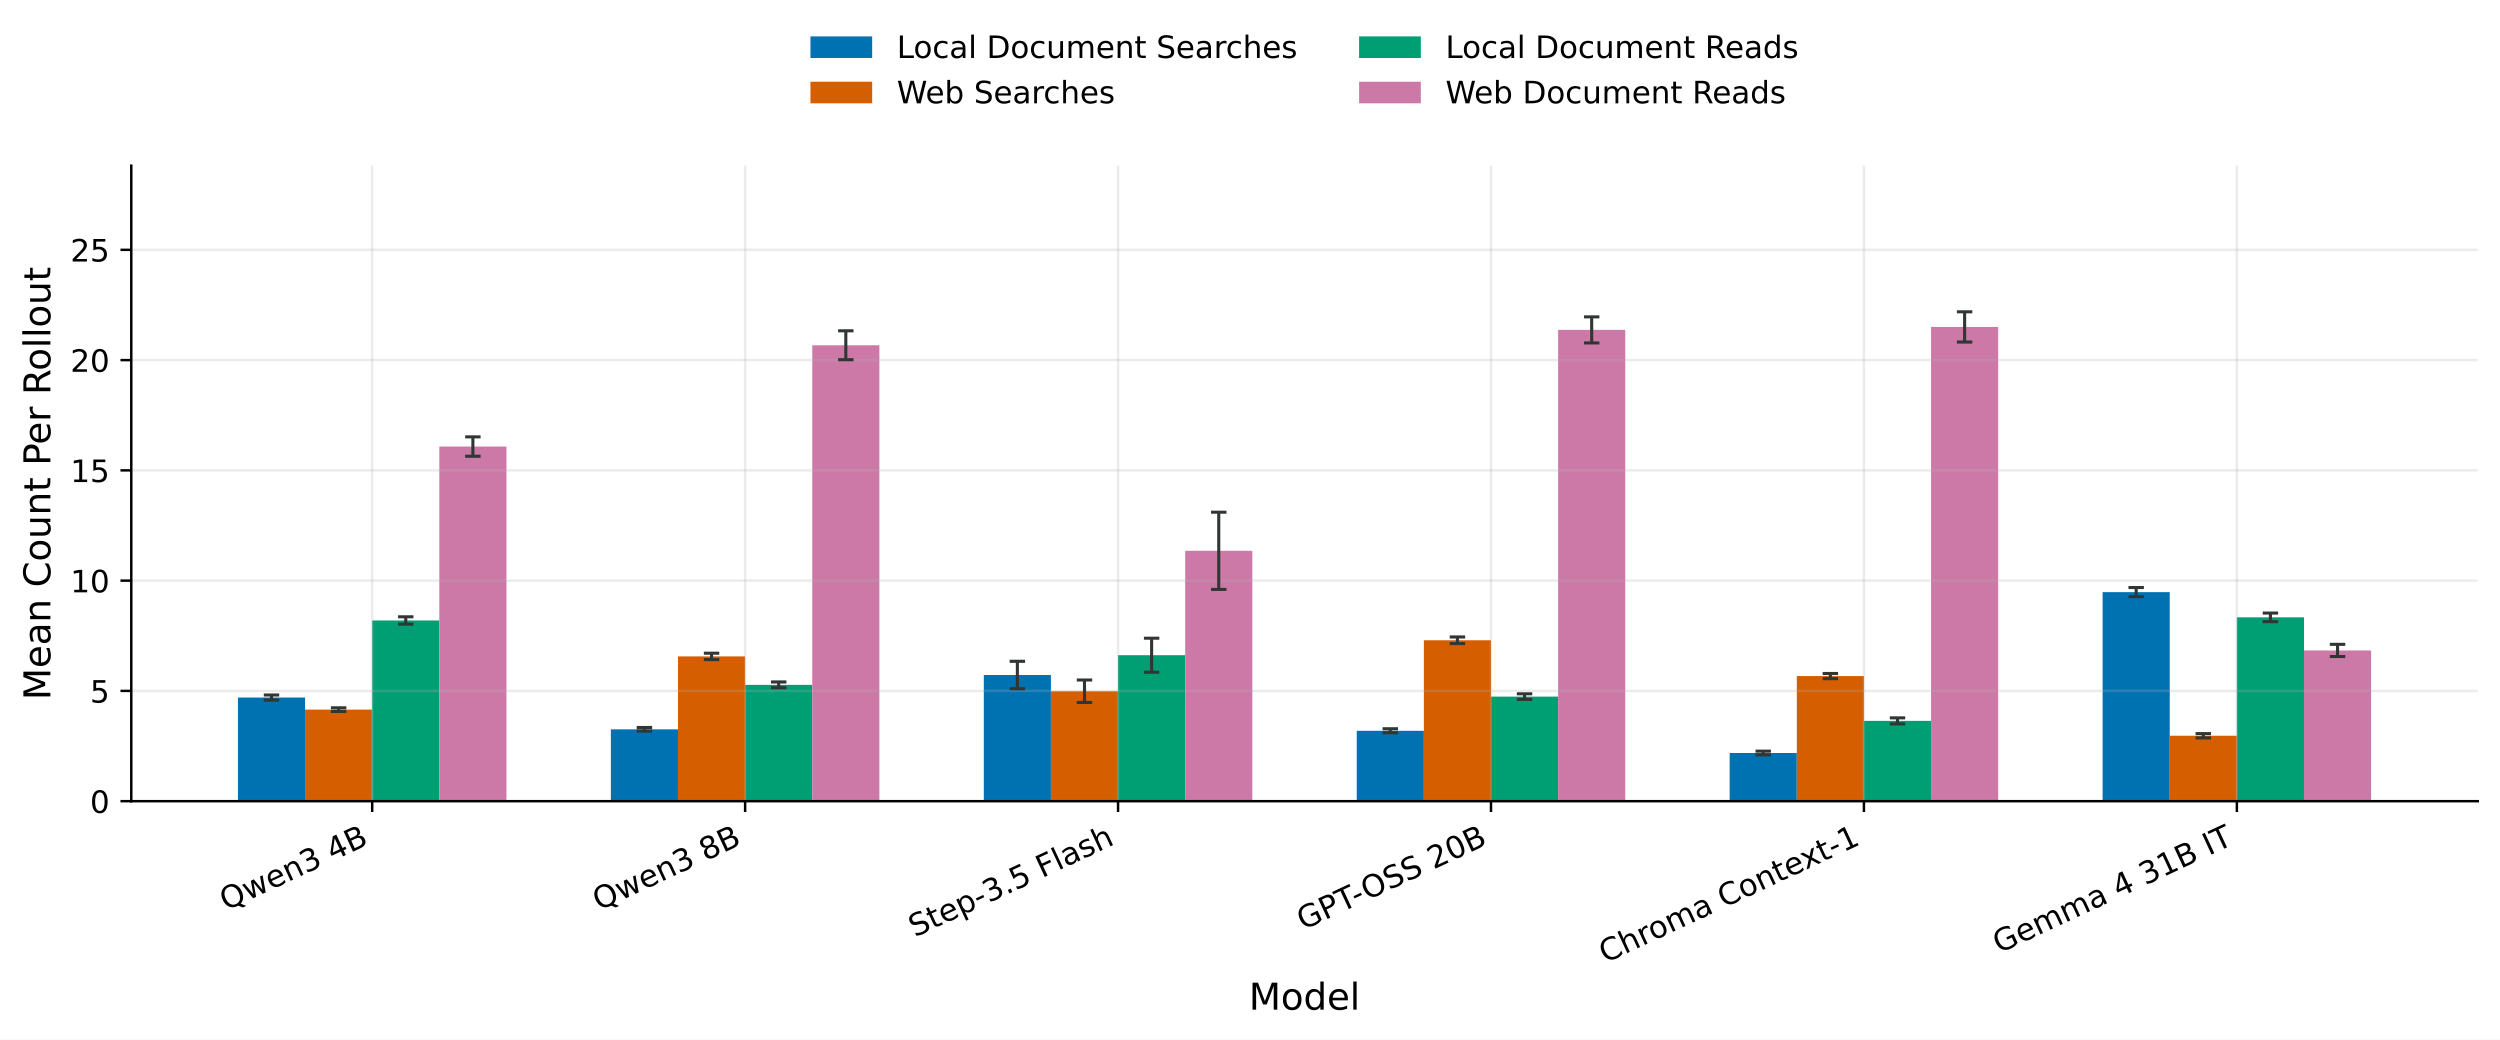
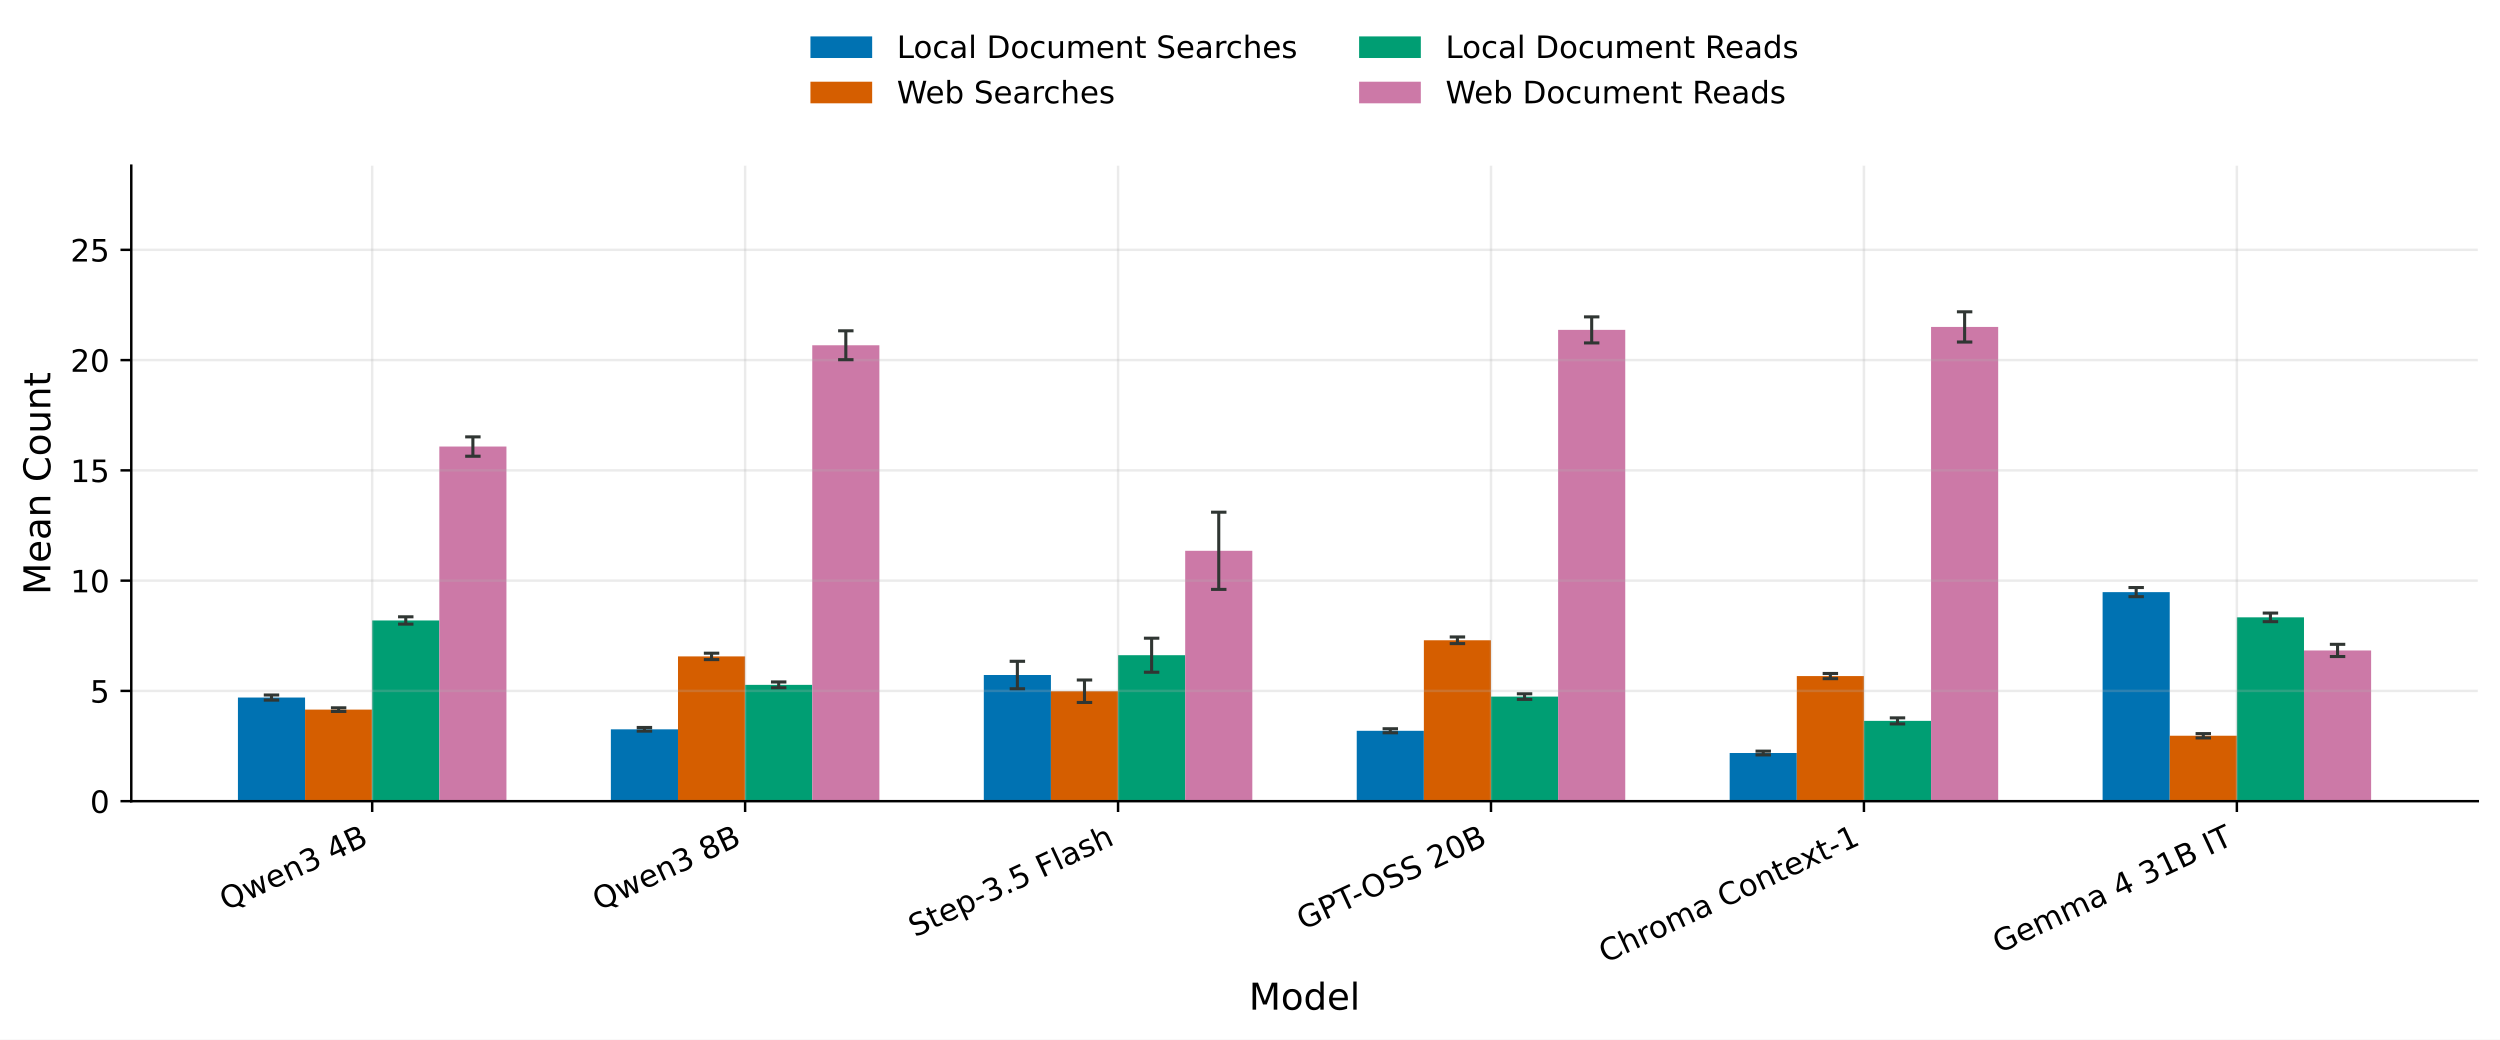
<svg xmlns="http://www.w3.org/2000/svg" xmlns:xlink="http://www.w3.org/1999/xlink" width="810.129pt" height="336.885pt" viewBox="0 0 810.129 336.885" version="1.1">
  <defs>
    <style type="text/css">*{stroke-linejoin: round; stroke-linecap: butt}</style>
  </defs>
  <g id="figure_1">
    <g id="patch_1">
      <path d="M 0 336.885 L 810.129 336.885 L 810.129 0 L 0 0 z " style="fill: #ffffff" />
    </g>
    <g id="axes_1">
      <g id="patch_2">
        <path d="M 42.539 259.623 L 802.929 259.623 L 802.929 53.685 L 42.539 53.685 z " style="fill: #ffffff" />
      </g>
      <g id="patch_3">
-         <path d="M 77.102 259.623 L 98.855 259.623 L 98.855 226.042 L 77.102 226.042 z " clip-path="url(#p0078a65c8e)" style="fill: #0072b2" />
+         <path d="M 77.102 259.623 L 98.855 259.623 L 98.855 226.042 L 77.102 226.042 z " clip-path="url(#p6d9186b85c)" style="fill: #0072b2" />
      </g>
      <g id="patch_4">
-         <path d="M 197.952 259.623 L 219.705 259.623 L 219.705 236.336 L 197.952 236.336 z " clip-path="url(#p0078a65c8e)" style="fill: #0072b2" />
+         <path d="M 197.952 259.623 L 219.705 259.623 L 219.705 236.336 L 197.952 236.336 z " clip-path="url(#p6d9186b85c)" style="fill: #0072b2" />
      </g>
      <g id="patch_5">
-         <path d="M 318.803 259.623 L 340.556 259.623 L 340.556 218.738 L 318.803 218.738 z " clip-path="url(#p0078a65c8e)" style="fill: #0072b2" />
+         <path d="M 318.803 259.623 L 340.556 259.623 L 340.556 218.738 L 318.803 218.738 z " clip-path="url(#p6d9186b85c)" style="fill: #0072b2" />
      </g>
      <g id="patch_6">
-         <path d="M 439.653 259.623 L 461.406 259.623 L 461.406 236.811 L 439.653 236.811 z " clip-path="url(#p0078a65c8e)" style="fill: #0072b2" />
+         <path d="M 439.653 259.623 L 461.406 259.623 L 461.406 236.811 L 439.653 236.811 z " clip-path="url(#p6d9186b85c)" style="fill: #0072b2" />
      </g>
      <g id="patch_7">
-         <path d="M 560.503 259.623 L 582.256 259.623 L 582.256 244.017 L 560.503 244.017 z " clip-path="url(#p0078a65c8e)" style="fill: #0072b2" />
+         <path d="M 560.503 259.623 L 582.256 259.623 L 582.256 244.017 L 560.503 244.017 z " clip-path="url(#p6d9186b85c)" style="fill: #0072b2" />
      </g>
      <g id="patch_8">
-         <path d="M 681.353 259.623 L 703.106 259.623 L 703.106 191.874 L 681.353 191.874 z " clip-path="url(#p0078a65c8e)" style="fill: #0072b2" />
+         <path d="M 681.353 259.623 L 703.106 259.623 L 703.106 191.874 L 681.353 191.874 z " clip-path="url(#p6d9186b85c)" style="fill: #0072b2" />
      </g>
      <g id="patch_9">
-         <path d="M 98.855 259.623 L 120.608 259.623 L 120.608 229.955 L 98.855 229.955 z " clip-path="url(#p0078a65c8e)" style="fill: #d55e00" />
+         <path d="M 98.855 259.623 L 120.608 259.623 L 120.608 229.955 L 98.855 229.955 z " clip-path="url(#p6d9186b85c)" style="fill: #d55e00" />
      </g>
      <g id="patch_10">
-         <path d="M 219.705 259.623 L 241.458 259.623 L 241.458 212.712 L 219.705 212.712 z " clip-path="url(#p0078a65c8e)" style="fill: #d55e00" />
+         <path d="M 219.705 259.623 L 241.458 259.623 L 241.458 212.712 L 219.705 212.712 z " clip-path="url(#p6d9186b85c)" style="fill: #d55e00" />
      </g>
      <g id="patch_11">
-         <path d="M 340.556 259.623 L 362.309 259.623 L 362.309 223.993 L 340.556 223.993 z " clip-path="url(#p0078a65c8e)" style="fill: #d55e00" />
+         <path d="M 340.556 259.623 L 362.309 259.623 L 362.309 223.993 L 340.556 223.993 z " clip-path="url(#p6d9186b85c)" style="fill: #d55e00" />
      </g>
      <g id="patch_12">
-         <path d="M 461.406 259.623 L 483.159 259.623 L 483.159 207.488 L 461.406 207.488 z " clip-path="url(#p0078a65c8e)" style="fill: #d55e00" />
+         <path d="M 461.406 259.623 L 483.159 259.623 L 483.159 207.488 L 461.406 207.488 z " clip-path="url(#p6d9186b85c)" style="fill: #d55e00" />
      </g>
      <g id="patch_13">
-         <path d="M 582.256 259.623 L 604.009 259.623 L 604.009 219.084 L 582.256 219.084 z " clip-path="url(#p0078a65c8e)" style="fill: #d55e00" />
+         <path d="M 582.256 259.623 L 604.009 259.623 L 604.009 219.084 L 582.256 219.084 z " clip-path="url(#p6d9186b85c)" style="fill: #d55e00" />
      </g>
      <g id="patch_14">
-         <path d="M 703.106 259.623 L 724.859 259.623 L 724.859 238.425 L 703.106 238.425 z " clip-path="url(#p0078a65c8e)" style="fill: #d55e00" />
+         <path d="M 703.106 259.623 L 724.859 259.623 L 724.859 238.425 L 703.106 238.425 z " clip-path="url(#p6d9186b85c)" style="fill: #d55e00" />
      </g>
      <g id="patch_15">
-         <path d="M 120.608 259.623 L 142.361 259.623 L 142.361 201.067 L 120.608 201.067 z " clip-path="url(#p0078a65c8e)" style="fill: #009e73" />
+         <path d="M 120.608 259.623 L 142.361 259.623 L 142.361 201.067 L 120.608 201.067 z " clip-path="url(#p6d9186b85c)" style="fill: #009e73" />
      </g>
      <g id="patch_16">
-         <path d="M 241.458 259.623 L 263.211 259.623 L 263.211 221.927 L 241.458 221.927 z " clip-path="url(#p0078a65c8e)" style="fill: #009e73" />
+         <path d="M 241.458 259.623 L 263.211 259.623 L 263.211 221.927 L 241.458 221.927 z " clip-path="url(#p6d9186b85c)" style="fill: #009e73" />
      </g>
      <g id="patch_17">
-         <path d="M 362.309 259.623 L 384.062 259.623 L 384.062 212.327 L 362.309 212.327 z " clip-path="url(#p0078a65c8e)" style="fill: #009e73" />
+         <path d="M 362.309 259.623 L 384.062 259.623 L 384.062 212.327 L 362.309 212.327 z " clip-path="url(#p6d9186b85c)" style="fill: #009e73" />
      </g>
      <g id="patch_18">
-         <path d="M 483.159 259.623 L 504.912 259.623 L 504.912 225.73 L 483.159 225.73 z " clip-path="url(#p0078a65c8e)" style="fill: #009e73" />
+         <path d="M 483.159 259.623 L 504.912 259.623 L 504.912 225.73 L 483.159 225.73 z " clip-path="url(#p6d9186b85c)" style="fill: #009e73" />
      </g>
      <g id="patch_19">
-         <path d="M 604.009 259.623 L 625.762 259.623 L 625.762 233.604 L 604.009 233.604 z " clip-path="url(#p0078a65c8e)" style="fill: #009e73" />
+         <path d="M 604.009 259.623 L 625.762 259.623 L 625.762 233.604 L 604.009 233.604 z " clip-path="url(#p6d9186b85c)" style="fill: #009e73" />
      </g>
      <g id="patch_20">
-         <path d="M 724.859 259.623 L 746.613 259.623 L 746.613 200.056 L 724.859 200.056 z " clip-path="url(#p0078a65c8e)" style="fill: #009e73" />
+         <path d="M 724.859 259.623 L 746.613 259.623 L 746.613 200.056 L 724.859 200.056 z " clip-path="url(#p6d9186b85c)" style="fill: #009e73" />
      </g>
      <g id="patch_21">
-         <path d="M 142.361 259.623 L 164.114 259.623 L 164.114 144.707 L 142.361 144.707 z " clip-path="url(#p0078a65c8e)" style="fill: #cc79a7" />
+         <path d="M 142.361 259.623 L 164.114 259.623 L 164.114 144.707 L 142.361 144.707 z " clip-path="url(#p6d9186b85c)" style="fill: #cc79a7" />
      </g>
      <g id="patch_22">
-         <path d="M 263.211 259.623 L 284.964 259.623 L 284.964 111.88 L 263.211 111.88 z " clip-path="url(#p0078a65c8e)" style="fill: #cc79a7" />
+         <path d="M 263.211 259.623 L 284.964 259.623 L 284.964 111.88 L 263.211 111.88 z " clip-path="url(#p6d9186b85c)" style="fill: #cc79a7" />
      </g>
      <g id="patch_23">
-         <path d="M 384.062 259.623 L 405.815 259.623 L 405.815 178.484 L 384.062 178.484 z " clip-path="url(#p0078a65c8e)" style="fill: #cc79a7" />
+         <path d="M 384.062 259.623 L 405.815 259.623 L 405.815 178.484 L 384.062 178.484 z " clip-path="url(#p6d9186b85c)" style="fill: #cc79a7" />
      </g>
      <g id="patch_24">
-         <path d="M 504.912 259.623 L 526.665 259.623 L 526.665 106.904 L 504.912 106.904 z " clip-path="url(#p0078a65c8e)" style="fill: #cc79a7" />
+         <path d="M 504.912 259.623 L 526.665 259.623 L 526.665 106.904 L 504.912 106.904 z " clip-path="url(#p6d9186b85c)" style="fill: #cc79a7" />
      </g>
      <g id="patch_25">
-         <path d="M 625.762 259.623 L 647.515 259.623 L 647.515 105.937 L 625.762 105.937 z " clip-path="url(#p0078a65c8e)" style="fill: #cc79a7" />
+         <path d="M 625.762 259.623 L 647.515 259.623 L 647.515 105.937 L 625.762 105.937 z " clip-path="url(#p6d9186b85c)" style="fill: #cc79a7" />
      </g>
      <g id="patch_26">
-         <path d="M 746.613 259.623 L 768.366 259.623 L 768.366 210.78 L 746.613 210.78 z " clip-path="url(#p0078a65c8e)" style="fill: #cc79a7" />
+         <path d="M 746.613 259.623 L 768.366 259.623 L 768.366 210.78 L 746.613 210.78 z " clip-path="url(#p6d9186b85c)" style="fill: #cc79a7" />
      </g>
      <g id="matplotlib.axis_1">
        <g id="xtick_1">
          <g id="line2d_1">
-             <path d="M 120.608 259.623 L 120.608 53.685 " clip-path="url(#p0078a65c8e)" style="fill: none; stroke: #b0b0b0; stroke-opacity: 0.25; stroke-width: 0.8; stroke-linecap: square" />
+             <path d="M 120.608 259.623 L 120.608 53.685 " clip-path="url(#p6d9186b85c)" style="fill: none; stroke: #b0b0b0; stroke-opacity: 0.25; stroke-width: 0.8; stroke-linecap: square" />
          </g>
          <g id="line2d_2">
            <defs>
-               <path id="m73e83ef14e" d="M 0 0 L 0 3.5 " style="stroke: #000000; stroke-width: 0.8" />
+               <path id="m59c31585eb" d="M 0 0 L 0 3.5 " style="stroke: #000000; stroke-width: 0.8" />
            </defs>
            <g>
-               <use xlink:href="#m73e83ef14e" x="120.608" y="259.623" style="stroke: #000000; stroke-width: 0.8" />
+               <use xlink:href="#m59c31585eb" x="120.608" y="259.623" style="stroke: #000000; stroke-width: 0.8" />
            </g>
          </g>
          <g id="text_1">
            <text style="font-size: 10px; font-family: 'DejaVu Sans', 'Bitstream Vera Sans', 'Computer Modern Sans Serif', 'Lucida Grande', 'Verdana', 'Geneva', 'Lucid', 'Arial', 'Helvetica', 'Avant Garde', sans-serif" transform="translate(73.23128 295.1915) rotate(-25)">Qwen3 4B</text>
          </g>
        </g>
        <g id="xtick_2">
          <g id="line2d_3">
-             <path d="M 241.458 259.623 L 241.458 53.685 " clip-path="url(#p0078a65c8e)" style="fill: none; stroke: #b0b0b0; stroke-opacity: 0.25; stroke-width: 0.8; stroke-linecap: square" />
+             <path d="M 241.458 259.623 L 241.458 53.685 " clip-path="url(#p6d9186b85c)" style="fill: none; stroke: #b0b0b0; stroke-opacity: 0.25; stroke-width: 0.8; stroke-linecap: square" />
          </g>
          <g id="line2d_4">
            <g>
-               <use xlink:href="#m73e83ef14e" x="241.458" y="259.623" style="stroke: #000000; stroke-width: 0.8" />
+               <use xlink:href="#m59c31585eb" x="241.458" y="259.623" style="stroke: #000000; stroke-width: 0.8" />
            </g>
          </g>
          <g id="text_2">
            <text style="font-size: 10px; font-family: 'DejaVu Sans', 'Bitstream Vera Sans', 'Computer Modern Sans Serif', 'Lucida Grande', 'Verdana', 'Geneva', 'Lucid', 'Arial', 'Helvetica', 'Avant Garde', sans-serif" transform="translate(194.0816 295.1915) rotate(-25)">Qwen3 8B</text>
          </g>
        </g>
        <g id="xtick_3">
          <g id="line2d_5">
-             <path d="M 362.309 259.623 L 362.309 53.685 " clip-path="url(#p0078a65c8e)" style="fill: none; stroke: #b0b0b0; stroke-opacity: 0.25; stroke-width: 0.8; stroke-linecap: square" />
+             <path d="M 362.309 259.623 L 362.309 53.685 " clip-path="url(#p6d9186b85c)" style="fill: none; stroke: #b0b0b0; stroke-opacity: 0.25; stroke-width: 0.8; stroke-linecap: square" />
          </g>
          <g id="line2d_6">
            <g>
-               <use xlink:href="#m73e83ef14e" x="362.309" y="259.623" style="stroke: #000000; stroke-width: 0.8" />
+               <use xlink:href="#m59c31585eb" x="362.309" y="259.623" style="stroke: #000000; stroke-width: 0.8" />
            </g>
          </g>
          <g id="text_3">
            <text style="font-size: 10px; font-family: 'DejaVu Sans', 'Bitstream Vera Sans', 'Computer Modern Sans Serif', 'Lucida Grande', 'Verdana', 'Geneva', 'Lucid', 'Arial', 'Helvetica', 'Avant Garde', sans-serif" transform="translate(296.48 303.7957) rotate(-25)">Step-3.5 Flash</text>
          </g>
        </g>
        <g id="xtick_4">
          <g id="line2d_7">
-             <path d="M 483.159 259.623 L 483.159 53.685 " clip-path="url(#p0078a65c8e)" style="fill: none; stroke: #b0b0b0; stroke-opacity: 0.25; stroke-width: 0.8; stroke-linecap: square" />
+             <path d="M 483.159 259.623 L 483.159 53.685 " clip-path="url(#p6d9186b85c)" style="fill: none; stroke: #b0b0b0; stroke-opacity: 0.25; stroke-width: 0.8; stroke-linecap: square" />
          </g>
          <g id="line2d_8">
            <g>
-               <use xlink:href="#m73e83ef14e" x="483.159" y="259.623" style="stroke: #000000; stroke-width: 0.8" />
+               <use xlink:href="#m59c31585eb" x="483.159" y="259.623" style="stroke: #000000; stroke-width: 0.8" />
            </g>
          </g>
          <g id="text_4">
            <text style="font-size: 10px; font-family: 'DejaVu Sans', 'Bitstream Vera Sans', 'Computer Modern Sans Serif', 'Lucida Grande', 'Verdana', 'Geneva', 'Lucid', 'Arial', 'Helvetica', 'Avant Garde', sans-serif" transform="translate(422.2923 301.4819) rotate(-25)">GPT-OSS 20B</text>
          </g>
        </g>
        <g id="xtick_5">
          <g id="line2d_9">
-             <path d="M 604.009 259.623 L 604.009 53.685 " clip-path="url(#p0078a65c8e)" style="fill: none; stroke: #b0b0b0; stroke-opacity: 0.25; stroke-width: 0.8; stroke-linecap: square" />
+             <path d="M 604.009 259.623 L 604.009 53.685 " clip-path="url(#p6d9186b85c)" style="fill: none; stroke: #b0b0b0; stroke-opacity: 0.25; stroke-width: 0.8; stroke-linecap: square" />
          </g>
          <g id="line2d_10">
            <g>
-               <use xlink:href="#m73e83ef14e" x="604.009" y="259.623" style="stroke: #000000; stroke-width: 0.8" />
+               <use xlink:href="#m59c31585eb" x="604.009" y="259.623" style="stroke: #000000; stroke-width: 0.8" />
            </g>
          </g>
          <g id="text_5">
            <text style="font-size: 10px; font-family: 'DejaVu Sans', 'Bitstream Vera Sans', 'Computer Modern Sans Serif', 'Lucida Grande', 'Verdana', 'Geneva', 'Lucid', 'Arial', 'Helvetica', 'Avant Garde', sans-serif" transform="translate(520.1861 312.1867) rotate(-25)">Chroma Context-1</text>
          </g>
        </g>
        <g id="xtick_6">
          <g id="line2d_11">
-             <path d="M 724.859 259.623 L 724.859 53.685 " clip-path="url(#p0078a65c8e)" style="fill: none; stroke: #b0b0b0; stroke-opacity: 0.25; stroke-width: 0.8; stroke-linecap: square" />
+             <path d="M 724.859 259.623 L 724.859 53.685 " clip-path="url(#p6d9186b85c)" style="fill: none; stroke: #b0b0b0; stroke-opacity: 0.25; stroke-width: 0.8; stroke-linecap: square" />
          </g>
          <g id="line2d_12">
            <g>
-               <use xlink:href="#m73e83ef14e" x="724.859" y="259.623" style="stroke: #000000; stroke-width: 0.8" />
+               <use xlink:href="#m59c31585eb" x="724.859" y="259.623" style="stroke: #000000; stroke-width: 0.8" />
            </g>
          </g>
          <g id="text_6">
            <text style="font-size: 10px; font-family: 'DejaVu Sans', 'Bitstream Vera Sans', 'Computer Modern Sans Serif', 'Lucida Grande', 'Verdana', 'Geneva', 'Lucid', 'Arial', 'Helvetica', 'Avant Garde', sans-serif" transform="translate(647.804 309.0309) rotate(-25)">Gemma 4 31B IT</text>
          </g>
        </g>
        <g id="text_7">
          <text style="font-size: 12px; font-family: 'DejaVu Sans', 'Bitstream Vera Sans', 'Computer Modern Sans Serif', 'Lucida Grande', 'Verdana', 'Geneva', 'Lucid', 'Arial', 'Helvetica', 'Avant Garde', sans-serif; text-anchor: middle" x="422.734" y="327.19" transform="rotate(-0 422.7337 327.1896)">Model</text>
        </g>
      </g>
      <g id="matplotlib.axis_2">
        <g id="ytick_1">
          <g id="line2d_13">
-             <path d="M 42.539 259.623 L 802.929 259.623 " clip-path="url(#p0078a65c8e)" style="fill: none; stroke: #b0b0b0; stroke-opacity: 0.25; stroke-width: 0.8; stroke-linecap: square" />
+             <path d="M 42.539 259.623 L 802.929 259.623 " clip-path="url(#p6d9186b85c)" style="fill: none; stroke: #b0b0b0; stroke-opacity: 0.25; stroke-width: 0.8; stroke-linecap: square" />
          </g>
          <g id="line2d_14">
            <defs>
-               <path id="m04cbe9cc06" d="M 0 0 L -3.5 0 " style="stroke: #000000; stroke-width: 0.8" />
+               <path id="md9faf41139" d="M 0 0 L -3.5 0 " style="stroke: #000000; stroke-width: 0.8" />
            </defs>
            <g>
-               <use xlink:href="#m04cbe9cc06" x="42.539" y="259.623" style="stroke: #000000; stroke-width: 0.8" />
+               <use xlink:href="#md9faf41139" x="42.539" y="259.623" style="stroke: #000000; stroke-width: 0.8" />
            </g>
          </g>
          <g id="text_8">
            <text style="font-size: 10px; font-family: 'DejaVu Sans', 'Bitstream Vera Sans', 'Computer Modern Sans Serif', 'Lucida Grande', 'Verdana', 'Geneva', 'Lucid', 'Arial', 'Helvetica', 'Avant Garde', sans-serif; text-anchor: end" x="35.539" y="263.422" transform="rotate(-0 35.53875 263.4219)">0</text>
          </g>
        </g>
        <g id="ytick_2">
          <g id="line2d_15">
-             <path d="M 42.539 223.888 L 802.929 223.888 " clip-path="url(#p0078a65c8e)" style="fill: none; stroke: #b0b0b0; stroke-opacity: 0.25; stroke-width: 0.8; stroke-linecap: square" />
+             <path d="M 42.539 223.888 L 802.929 223.888 " clip-path="url(#p6d9186b85c)" style="fill: none; stroke: #b0b0b0; stroke-opacity: 0.25; stroke-width: 0.8; stroke-linecap: square" />
          </g>
          <g id="line2d_16">
            <g>
-               <use xlink:href="#m04cbe9cc06" x="42.539" y="223.888" style="stroke: #000000; stroke-width: 0.8" />
+               <use xlink:href="#md9faf41139" x="42.539" y="223.888" style="stroke: #000000; stroke-width: 0.8" />
            </g>
          </g>
          <g id="text_9">
            <text style="font-size: 10px; font-family: 'DejaVu Sans', 'Bitstream Vera Sans', 'Computer Modern Sans Serif', 'Lucida Grande', 'Verdana', 'Geneva', 'Lucid', 'Arial', 'Helvetica', 'Avant Garde', sans-serif; text-anchor: end" x="35.539" y="227.687" transform="rotate(-0 35.53875 227.6875)">5</text>
          </g>
        </g>
        <g id="ytick_3">
          <g id="line2d_17">
-             <path d="M 42.539 188.154 L 802.929 188.154 " clip-path="url(#p0078a65c8e)" style="fill: none; stroke: #b0b0b0; stroke-opacity: 0.25; stroke-width: 0.8; stroke-linecap: square" />
+             <path d="M 42.539 188.154 L 802.929 188.154 " clip-path="url(#p6d9186b85c)" style="fill: none; stroke: #b0b0b0; stroke-opacity: 0.25; stroke-width: 0.8; stroke-linecap: square" />
          </g>
          <g id="line2d_18">
            <g>
-               <use xlink:href="#m04cbe9cc06" x="42.539" y="188.154" style="stroke: #000000; stroke-width: 0.8" />
+               <use xlink:href="#md9faf41139" x="42.539" y="188.154" style="stroke: #000000; stroke-width: 0.8" />
            </g>
          </g>
          <g id="text_10">
            <text style="font-size: 10px; font-family: 'DejaVu Sans', 'Bitstream Vera Sans', 'Computer Modern Sans Serif', 'Lucida Grande', 'Verdana', 'Geneva', 'Lucid', 'Arial', 'Helvetica', 'Avant Garde', sans-serif; text-anchor: end" x="35.539" y="191.953" transform="rotate(-0 35.53875 191.953)">10</text>
          </g>
        </g>
        <g id="ytick_4">
          <g id="line2d_19">
-             <path d="M 42.539 152.419 L 802.929 152.419 " clip-path="url(#p0078a65c8e)" style="fill: none; stroke: #b0b0b0; stroke-opacity: 0.25; stroke-width: 0.8; stroke-linecap: square" />
+             <path d="M 42.539 152.419 L 802.929 152.419 " clip-path="url(#p6d9186b85c)" style="fill: none; stroke: #b0b0b0; stroke-opacity: 0.25; stroke-width: 0.8; stroke-linecap: square" />
          </g>
          <g id="line2d_20">
            <g>
-               <use xlink:href="#m04cbe9cc06" x="42.539" y="152.419" style="stroke: #000000; stroke-width: 0.8" />
+               <use xlink:href="#md9faf41139" x="42.539" y="152.419" style="stroke: #000000; stroke-width: 0.8" />
            </g>
          </g>
          <g id="text_11">
            <text style="font-size: 10px; font-family: 'DejaVu Sans', 'Bitstream Vera Sans', 'Computer Modern Sans Serif', 'Lucida Grande', 'Verdana', 'Geneva', 'Lucid', 'Arial', 'Helvetica', 'Avant Garde', sans-serif; text-anchor: end" x="35.539" y="156.219" transform="rotate(-0 35.53875 156.2186)">15</text>
          </g>
        </g>
        <g id="ytick_5">
          <g id="line2d_21">
-             <path d="M 42.539 116.685 L 802.929 116.685 " clip-path="url(#p0078a65c8e)" style="fill: none; stroke: #b0b0b0; stroke-opacity: 0.25; stroke-width: 0.8; stroke-linecap: square" />
+             <path d="M 42.539 116.685 L 802.929 116.685 " clip-path="url(#p6d9186b85c)" style="fill: none; stroke: #b0b0b0; stroke-opacity: 0.25; stroke-width: 0.8; stroke-linecap: square" />
          </g>
          <g id="line2d_22">
            <g>
-               <use xlink:href="#m04cbe9cc06" x="42.539" y="116.685" style="stroke: #000000; stroke-width: 0.8" />
+               <use xlink:href="#md9faf41139" x="42.539" y="116.685" style="stroke: #000000; stroke-width: 0.8" />
            </g>
          </g>
          <g id="text_12">
            <text style="font-size: 10px; font-family: 'DejaVu Sans', 'Bitstream Vera Sans', 'Computer Modern Sans Serif', 'Lucida Grande', 'Verdana', 'Geneva', 'Lucid', 'Arial', 'Helvetica', 'Avant Garde', sans-serif; text-anchor: end" x="35.539" y="120.484" transform="rotate(-0 35.53875 120.4842)">20</text>
          </g>
        </g>
        <g id="ytick_6">
          <g id="line2d_23">
-             <path d="M 42.539 80.951 L 802.929 80.951 " clip-path="url(#p0078a65c8e)" style="fill: none; stroke: #b0b0b0; stroke-opacity: 0.25; stroke-width: 0.8; stroke-linecap: square" />
+             <path d="M 42.539 80.951 L 802.929 80.951 " clip-path="url(#p6d9186b85c)" style="fill: none; stroke: #b0b0b0; stroke-opacity: 0.25; stroke-width: 0.8; stroke-linecap: square" />
          </g>
          <g id="line2d_24">
            <g>
-               <use xlink:href="#m04cbe9cc06" x="42.539" y="80.951" style="stroke: #000000; stroke-width: 0.8" />
+               <use xlink:href="#md9faf41139" x="42.539" y="80.951" style="stroke: #000000; stroke-width: 0.8" />
            </g>
          </g>
          <g id="text_13">
            <text style="font-size: 10px; font-family: 'DejaVu Sans', 'Bitstream Vera Sans', 'Computer Modern Sans Serif', 'Lucida Grande', 'Verdana', 'Geneva', 'Lucid', 'Arial', 'Helvetica', 'Avant Garde', sans-serif; text-anchor: end" x="35.539" y="84.75" transform="rotate(-0 35.53875 84.74975)">25</text>
          </g>
        </g>
        <g id="text_14">
-           <text style="font-size: 12px; font-family: 'DejaVu Sans', 'Bitstream Vera Sans', 'Computer Modern Sans Serif', 'Lucida Grande', 'Verdana', 'Geneva', 'Lucid', 'Arial', 'Helvetica', 'Avant Garde', sans-serif; text-anchor: middle" x="16.318" y="156.654" transform="rotate(-90 16.31812 156.6536)">Mean Count Per Rollout</text>
+           <text style="font-size: 12px; font-family: 'DejaVu Sans', 'Bitstream Vera Sans', 'Computer Modern Sans Serif', 'Lucida Grande', 'Verdana', 'Geneva', 'Lucid', 'Arial', 'Helvetica', 'Avant Garde', sans-serif; text-anchor: middle" x="16.318" y="156.654" transform="rotate(-90 16.31812 156.6536)">Mean Count</text>
        </g>
      </g>
      <g id="LineCollection_1">
-         <path d="M 87.978 226.867 L 87.978 225.216 " clip-path="url(#p0078a65c8e)" style="fill: none; stroke: #303633" />
-         <path d="M 208.829 236.924 L 208.829 235.748 " clip-path="url(#p0078a65c8e)" style="fill: none; stroke: #303633" />
-         <path d="M 329.679 223.18 L 329.679 214.297 " clip-path="url(#p0078a65c8e)" style="fill: none; stroke: #303633" />
-         <path d="M 450.529 237.467 L 450.529 236.155 " clip-path="url(#p0078a65c8e)" style="fill: none; stroke: #303633" />
-         <path d="M 571.38 244.629 L 571.38 243.405 " clip-path="url(#p0078a65c8e)" style="fill: none; stroke: #303633" />
-         <path d="M 692.23 193.349 L 692.23 190.398 " clip-path="url(#p0078a65c8e)" style="fill: none; stroke: #303633" />
+         <path d="M 87.978 226.867 L 87.978 225.216 " clip-path="url(#p6d9186b85c)" style="fill: none; stroke: #303633" />
+         <path d="M 208.829 236.924 L 208.829 235.748 " clip-path="url(#p6d9186b85c)" style="fill: none; stroke: #303633" />
+         <path d="M 329.679 223.18 L 329.679 214.297 " clip-path="url(#p6d9186b85c)" style="fill: none; stroke: #303633" />
+         <path d="M 450.529 237.467 L 450.529 236.155 " clip-path="url(#p6d9186b85c)" style="fill: none; stroke: #303633" />
+         <path d="M 571.38 244.629 L 571.38 243.405 " clip-path="url(#p6d9186b85c)" style="fill: none; stroke: #303633" />
+         <path d="M 692.23 193.349 L 692.23 190.398 " clip-path="url(#p6d9186b85c)" style="fill: none; stroke: #303633" />
      </g>
      <g id="line2d_25">
        <defs>
-           <path id="m19b743dd43" d="M 2.5 0 L -2.5 -0 " style="stroke: #303633" />
+           <path id="m70f36eb2ad" d="M 2.5 0 L -2.5 -0 " style="stroke: #303633" />
        </defs>
-         <g clip-path="url(#p0078a65c8e)">
-           <use xlink:href="#m19b743dd43" x="87.978" y="226.867" style="fill: #1f77b4; stroke: #303633" />
-           <use xlink:href="#m19b743dd43" x="208.829" y="236.924" style="fill: #1f77b4; stroke: #303633" />
-           <use xlink:href="#m19b743dd43" x="329.679" y="223.18" style="fill: #1f77b4; stroke: #303633" />
-           <use xlink:href="#m19b743dd43" x="450.529" y="237.467" style="fill: #1f77b4; stroke: #303633" />
-           <use xlink:href="#m19b743dd43" x="571.38" y="244.629" style="fill: #1f77b4; stroke: #303633" />
-           <use xlink:href="#m19b743dd43" x="692.23" y="193.349" style="fill: #1f77b4; stroke: #303633" />
+         <g clip-path="url(#p6d9186b85c)">
+           <use xlink:href="#m70f36eb2ad" x="87.978" y="226.867" style="fill: #1f77b4; stroke: #303633" />
+           <use xlink:href="#m70f36eb2ad" x="208.829" y="236.924" style="fill: #1f77b4; stroke: #303633" />
+           <use xlink:href="#m70f36eb2ad" x="329.679" y="223.18" style="fill: #1f77b4; stroke: #303633" />
+           <use xlink:href="#m70f36eb2ad" x="450.529" y="237.467" style="fill: #1f77b4; stroke: #303633" />
+           <use xlink:href="#m70f36eb2ad" x="571.38" y="244.629" style="fill: #1f77b4; stroke: #303633" />
+           <use xlink:href="#m70f36eb2ad" x="692.23" y="193.349" style="fill: #1f77b4; stroke: #303633" />
        </g>
      </g>
      <g id="line2d_26">
-         <g clip-path="url(#p0078a65c8e)">
-           <use xlink:href="#m19b743dd43" x="87.978" y="225.216" style="fill: #1f77b4; stroke: #303633" />
-           <use xlink:href="#m19b743dd43" x="208.829" y="235.748" style="fill: #1f77b4; stroke: #303633" />
-           <use xlink:href="#m19b743dd43" x="329.679" y="214.297" style="fill: #1f77b4; stroke: #303633" />
-           <use xlink:href="#m19b743dd43" x="450.529" y="236.155" style="fill: #1f77b4; stroke: #303633" />
-           <use xlink:href="#m19b743dd43" x="571.38" y="243.405" style="fill: #1f77b4; stroke: #303633" />
-           <use xlink:href="#m19b743dd43" x="692.23" y="190.398" style="fill: #1f77b4; stroke: #303633" />
+         <g clip-path="url(#p6d9186b85c)">
+           <use xlink:href="#m70f36eb2ad" x="87.978" y="225.216" style="fill: #1f77b4; stroke: #303633" />
+           <use xlink:href="#m70f36eb2ad" x="208.829" y="235.748" style="fill: #1f77b4; stroke: #303633" />
+           <use xlink:href="#m70f36eb2ad" x="329.679" y="214.297" style="fill: #1f77b4; stroke: #303633" />
+           <use xlink:href="#m70f36eb2ad" x="450.529" y="236.155" style="fill: #1f77b4; stroke: #303633" />
+           <use xlink:href="#m70f36eb2ad" x="571.38" y="243.405" style="fill: #1f77b4; stroke: #303633" />
+           <use xlink:href="#m70f36eb2ad" x="692.23" y="190.398" style="fill: #1f77b4; stroke: #303633" />
        </g>
      </g>
      <g id="LineCollection_2">
-         <path d="M 109.732 230.545 L 109.732 229.365 " clip-path="url(#p0078a65c8e)" style="fill: none; stroke: #303633" />
-         <path d="M 230.582 213.747 L 230.582 211.677 " clip-path="url(#p0078a65c8e)" style="fill: none; stroke: #303633" />
-         <path d="M 351.432 227.638 L 351.432 220.348 " clip-path="url(#p0078a65c8e)" style="fill: none; stroke: #303633" />
-         <path d="M 472.282 208.564 L 472.282 206.412 " clip-path="url(#p0078a65c8e)" style="fill: none; stroke: #303633" />
-         <path d="M 593.133 219.919 L 593.133 218.249 " clip-path="url(#p0078a65c8e)" style="fill: none; stroke: #303633" />
-         <path d="M 713.983 239.123 L 713.983 237.726 " clip-path="url(#p0078a65c8e)" style="fill: none; stroke: #303633" />
+         <path d="M 109.732 230.545 L 109.732 229.365 " clip-path="url(#p6d9186b85c)" style="fill: none; stroke: #303633" />
+         <path d="M 230.582 213.747 L 230.582 211.677 " clip-path="url(#p6d9186b85c)" style="fill: none; stroke: #303633" />
+         <path d="M 351.432 227.638 L 351.432 220.348 " clip-path="url(#p6d9186b85c)" style="fill: none; stroke: #303633" />
+         <path d="M 472.282 208.564 L 472.282 206.412 " clip-path="url(#p6d9186b85c)" style="fill: none; stroke: #303633" />
+         <path d="M 593.133 219.919 L 593.133 218.249 " clip-path="url(#p6d9186b85c)" style="fill: none; stroke: #303633" />
+         <path d="M 713.983 239.123 L 713.983 237.726 " clip-path="url(#p6d9186b85c)" style="fill: none; stroke: #303633" />
      </g>
      <g id="line2d_27">
-         <g clip-path="url(#p0078a65c8e)">
-           <use xlink:href="#m19b743dd43" x="109.732" y="230.545" style="fill: #1f77b4; stroke: #303633" />
-           <use xlink:href="#m19b743dd43" x="230.582" y="213.747" style="fill: #1f77b4; stroke: #303633" />
-           <use xlink:href="#m19b743dd43" x="351.432" y="227.638" style="fill: #1f77b4; stroke: #303633" />
-           <use xlink:href="#m19b743dd43" x="472.282" y="208.564" style="fill: #1f77b4; stroke: #303633" />
-           <use xlink:href="#m19b743dd43" x="593.133" y="219.919" style="fill: #1f77b4; stroke: #303633" />
-           <use xlink:href="#m19b743dd43" x="713.983" y="239.123" style="fill: #1f77b4; stroke: #303633" />
+         <g clip-path="url(#p6d9186b85c)">
+           <use xlink:href="#m70f36eb2ad" x="109.732" y="230.545" style="fill: #1f77b4; stroke: #303633" />
+           <use xlink:href="#m70f36eb2ad" x="230.582" y="213.747" style="fill: #1f77b4; stroke: #303633" />
+           <use xlink:href="#m70f36eb2ad" x="351.432" y="227.638" style="fill: #1f77b4; stroke: #303633" />
+           <use xlink:href="#m70f36eb2ad" x="472.282" y="208.564" style="fill: #1f77b4; stroke: #303633" />
+           <use xlink:href="#m70f36eb2ad" x="593.133" y="219.919" style="fill: #1f77b4; stroke: #303633" />
+           <use xlink:href="#m70f36eb2ad" x="713.983" y="239.123" style="fill: #1f77b4; stroke: #303633" />
        </g>
      </g>
      <g id="line2d_28">
-         <g clip-path="url(#p0078a65c8e)">
-           <use xlink:href="#m19b743dd43" x="109.732" y="229.365" style="fill: #1f77b4; stroke: #303633" />
-           <use xlink:href="#m19b743dd43" x="230.582" y="211.677" style="fill: #1f77b4; stroke: #303633" />
-           <use xlink:href="#m19b743dd43" x="351.432" y="220.348" style="fill: #1f77b4; stroke: #303633" />
-           <use xlink:href="#m19b743dd43" x="472.282" y="206.412" style="fill: #1f77b4; stroke: #303633" />
-           <use xlink:href="#m19b743dd43" x="593.133" y="218.249" style="fill: #1f77b4; stroke: #303633" />
-           <use xlink:href="#m19b743dd43" x="713.983" y="237.726" style="fill: #1f77b4; stroke: #303633" />
+         <g clip-path="url(#p6d9186b85c)">
+           <use xlink:href="#m70f36eb2ad" x="109.732" y="229.365" style="fill: #1f77b4; stroke: #303633" />
+           <use xlink:href="#m70f36eb2ad" x="230.582" y="211.677" style="fill: #1f77b4; stroke: #303633" />
+           <use xlink:href="#m70f36eb2ad" x="351.432" y="220.348" style="fill: #1f77b4; stroke: #303633" />
+           <use xlink:href="#m70f36eb2ad" x="472.282" y="206.412" style="fill: #1f77b4; stroke: #303633" />
+           <use xlink:href="#m70f36eb2ad" x="593.133" y="218.249" style="fill: #1f77b4; stroke: #303633" />
+           <use xlink:href="#m70f36eb2ad" x="713.983" y="237.726" style="fill: #1f77b4; stroke: #303633" />
        </g>
      </g>
      <g id="LineCollection_3">
-         <path d="M 131.485 202.252 L 131.485 199.882 " clip-path="url(#p0078a65c8e)" style="fill: none; stroke: #303633" />
-         <path d="M 252.335 222.86 L 252.335 220.994 " clip-path="url(#p0078a65c8e)" style="fill: none; stroke: #303633" />
-         <path d="M 373.185 217.841 L 373.185 206.813 " clip-path="url(#p0078a65c8e)" style="fill: none; stroke: #303633" />
-         <path d="M 494.035 226.635 L 494.035 224.825 " clip-path="url(#p0078a65c8e)" style="fill: none; stroke: #303633" />
-         <path d="M 614.886 234.584 L 614.886 232.624 " clip-path="url(#p0078a65c8e)" style="fill: none; stroke: #303633" />
-         <path d="M 735.736 201.45 L 735.736 198.661 " clip-path="url(#p0078a65c8e)" style="fill: none; stroke: #303633" />
+         <path d="M 131.485 202.252 L 131.485 199.882 " clip-path="url(#p6d9186b85c)" style="fill: none; stroke: #303633" />
+         <path d="M 252.335 222.86 L 252.335 220.994 " clip-path="url(#p6d9186b85c)" style="fill: none; stroke: #303633" />
+         <path d="M 373.185 217.841 L 373.185 206.813 " clip-path="url(#p6d9186b85c)" style="fill: none; stroke: #303633" />
+         <path d="M 494.035 226.635 L 494.035 224.825 " clip-path="url(#p6d9186b85c)" style="fill: none; stroke: #303633" />
+         <path d="M 614.886 234.584 L 614.886 232.624 " clip-path="url(#p6d9186b85c)" style="fill: none; stroke: #303633" />
+         <path d="M 735.736 201.45 L 735.736 198.661 " clip-path="url(#p6d9186b85c)" style="fill: none; stroke: #303633" />
      </g>
      <g id="line2d_29">
-         <g clip-path="url(#p0078a65c8e)">
-           <use xlink:href="#m19b743dd43" x="131.485" y="202.252" style="fill: #1f77b4; stroke: #303633" />
-           <use xlink:href="#m19b743dd43" x="252.335" y="222.86" style="fill: #1f77b4; stroke: #303633" />
-           <use xlink:href="#m19b743dd43" x="373.185" y="217.841" style="fill: #1f77b4; stroke: #303633" />
-           <use xlink:href="#m19b743dd43" x="494.035" y="226.635" style="fill: #1f77b4; stroke: #303633" />
-           <use xlink:href="#m19b743dd43" x="614.886" y="234.584" style="fill: #1f77b4; stroke: #303633" />
-           <use xlink:href="#m19b743dd43" x="735.736" y="201.45" style="fill: #1f77b4; stroke: #303633" />
+         <g clip-path="url(#p6d9186b85c)">
+           <use xlink:href="#m70f36eb2ad" x="131.485" y="202.252" style="fill: #1f77b4; stroke: #303633" />
+           <use xlink:href="#m70f36eb2ad" x="252.335" y="222.86" style="fill: #1f77b4; stroke: #303633" />
+           <use xlink:href="#m70f36eb2ad" x="373.185" y="217.841" style="fill: #1f77b4; stroke: #303633" />
+           <use xlink:href="#m70f36eb2ad" x="494.035" y="226.635" style="fill: #1f77b4; stroke: #303633" />
+           <use xlink:href="#m70f36eb2ad" x="614.886" y="234.584" style="fill: #1f77b4; stroke: #303633" />
+           <use xlink:href="#m70f36eb2ad" x="735.736" y="201.45" style="fill: #1f77b4; stroke: #303633" />
        </g>
      </g>
      <g id="line2d_30">
-         <g clip-path="url(#p0078a65c8e)">
-           <use xlink:href="#m19b743dd43" x="131.485" y="199.882" style="fill: #1f77b4; stroke: #303633" />
-           <use xlink:href="#m19b743dd43" x="252.335" y="220.994" style="fill: #1f77b4; stroke: #303633" />
-           <use xlink:href="#m19b743dd43" x="373.185" y="206.813" style="fill: #1f77b4; stroke: #303633" />
-           <use xlink:href="#m19b743dd43" x="494.035" y="224.825" style="fill: #1f77b4; stroke: #303633" />
-           <use xlink:href="#m19b743dd43" x="614.886" y="232.624" style="fill: #1f77b4; stroke: #303633" />
-           <use xlink:href="#m19b743dd43" x="735.736" y="198.661" style="fill: #1f77b4; stroke: #303633" />
+         <g clip-path="url(#p6d9186b85c)">
+           <use xlink:href="#m70f36eb2ad" x="131.485" y="199.882" style="fill: #1f77b4; stroke: #303633" />
+           <use xlink:href="#m70f36eb2ad" x="252.335" y="220.994" style="fill: #1f77b4; stroke: #303633" />
+           <use xlink:href="#m70f36eb2ad" x="373.185" y="206.813" style="fill: #1f77b4; stroke: #303633" />
+           <use xlink:href="#m70f36eb2ad" x="494.035" y="224.825" style="fill: #1f77b4; stroke: #303633" />
+           <use xlink:href="#m70f36eb2ad" x="614.886" y="232.624" style="fill: #1f77b4; stroke: #303633" />
+           <use xlink:href="#m70f36eb2ad" x="735.736" y="198.661" style="fill: #1f77b4; stroke: #303633" />
        </g>
      </g>
      <g id="LineCollection_4">
-         <path d="M 153.238 147.844 L 153.238 141.571 " clip-path="url(#p0078a65c8e)" style="fill: none; stroke: #303633" />
-         <path d="M 274.088 116.564 L 274.088 107.195 " clip-path="url(#p0078a65c8e)" style="fill: none; stroke: #303633" />
-         <path d="M 394.938 190.989 L 394.938 165.98 " clip-path="url(#p0078a65c8e)" style="fill: none; stroke: #303633" />
-         <path d="M 515.788 111.123 L 515.788 102.684 " clip-path="url(#p0078a65c8e)" style="fill: none; stroke: #303633" />
-         <path d="M 636.639 110.835 L 636.639 101.04 " clip-path="url(#p0078a65c8e)" style="fill: none; stroke: #303633" />
-         <path d="M 757.489 212.758 L 757.489 208.801 " clip-path="url(#p0078a65c8e)" style="fill: none; stroke: #303633" />
+         <path d="M 153.238 147.844 L 153.238 141.571 " clip-path="url(#p6d9186b85c)" style="fill: none; stroke: #303633" />
+         <path d="M 274.088 116.564 L 274.088 107.195 " clip-path="url(#p6d9186b85c)" style="fill: none; stroke: #303633" />
+         <path d="M 394.938 190.989 L 394.938 165.98 " clip-path="url(#p6d9186b85c)" style="fill: none; stroke: #303633" />
+         <path d="M 515.788 111.123 L 515.788 102.684 " clip-path="url(#p6d9186b85c)" style="fill: none; stroke: #303633" />
+         <path d="M 636.639 110.835 L 636.639 101.04 " clip-path="url(#p6d9186b85c)" style="fill: none; stroke: #303633" />
+         <path d="M 757.489 212.758 L 757.489 208.801 " clip-path="url(#p6d9186b85c)" style="fill: none; stroke: #303633" />
      </g>
      <g id="line2d_31">
-         <g clip-path="url(#p0078a65c8e)">
-           <use xlink:href="#m19b743dd43" x="153.238" y="147.844" style="fill: #1f77b4; stroke: #303633" />
-           <use xlink:href="#m19b743dd43" x="274.088" y="116.564" style="fill: #1f77b4; stroke: #303633" />
-           <use xlink:href="#m19b743dd43" x="394.938" y="190.989" style="fill: #1f77b4; stroke: #303633" />
-           <use xlink:href="#m19b743dd43" x="515.788" y="111.123" style="fill: #1f77b4; stroke: #303633" />
-           <use xlink:href="#m19b743dd43" x="636.639" y="110.835" style="fill: #1f77b4; stroke: #303633" />
-           <use xlink:href="#m19b743dd43" x="757.489" y="212.758" style="fill: #1f77b4; stroke: #303633" />
+         <g clip-path="url(#p6d9186b85c)">
+           <use xlink:href="#m70f36eb2ad" x="153.238" y="147.844" style="fill: #1f77b4; stroke: #303633" />
+           <use xlink:href="#m70f36eb2ad" x="274.088" y="116.564" style="fill: #1f77b4; stroke: #303633" />
+           <use xlink:href="#m70f36eb2ad" x="394.938" y="190.989" style="fill: #1f77b4; stroke: #303633" />
+           <use xlink:href="#m70f36eb2ad" x="515.788" y="111.123" style="fill: #1f77b4; stroke: #303633" />
+           <use xlink:href="#m70f36eb2ad" x="636.639" y="110.835" style="fill: #1f77b4; stroke: #303633" />
+           <use xlink:href="#m70f36eb2ad" x="757.489" y="212.758" style="fill: #1f77b4; stroke: #303633" />
        </g>
      </g>
      <g id="line2d_32">
-         <g clip-path="url(#p0078a65c8e)">
-           <use xlink:href="#m19b743dd43" x="153.238" y="141.571" style="fill: #1f77b4; stroke: #303633" />
-           <use xlink:href="#m19b743dd43" x="274.088" y="107.195" style="fill: #1f77b4; stroke: #303633" />
-           <use xlink:href="#m19b743dd43" x="394.938" y="165.98" style="fill: #1f77b4; stroke: #303633" />
-           <use xlink:href="#m19b743dd43" x="515.788" y="102.684" style="fill: #1f77b4; stroke: #303633" />
-           <use xlink:href="#m19b743dd43" x="636.639" y="101.04" style="fill: #1f77b4; stroke: #303633" />
-           <use xlink:href="#m19b743dd43" x="757.489" y="208.801" style="fill: #1f77b4; stroke: #303633" />
+         <g clip-path="url(#p6d9186b85c)">
+           <use xlink:href="#m70f36eb2ad" x="153.238" y="141.571" style="fill: #1f77b4; stroke: #303633" />
+           <use xlink:href="#m70f36eb2ad" x="274.088" y="107.195" style="fill: #1f77b4; stroke: #303633" />
+           <use xlink:href="#m70f36eb2ad" x="394.938" y="165.98" style="fill: #1f77b4; stroke: #303633" />
+           <use xlink:href="#m70f36eb2ad" x="515.788" y="102.684" style="fill: #1f77b4; stroke: #303633" />
+           <use xlink:href="#m70f36eb2ad" x="636.639" y="101.04" style="fill: #1f77b4; stroke: #303633" />
+           <use xlink:href="#m70f36eb2ad" x="757.489" y="208.801" style="fill: #1f77b4; stroke: #303633" />
        </g>
      </g>
      <g id="patch_27">
        <path d="M 42.539 259.623 L 42.539 53.685 " style="fill: none; stroke: #000000; stroke-width: 0.8; stroke-linejoin: miter; stroke-linecap: square" />
      </g>
      <g id="patch_28">
        <path d="M 42.539 259.623 L 802.929 259.623 " style="fill: none; stroke: #000000; stroke-width: 0.8; stroke-linejoin: miter; stroke-linecap: square" />
      </g>
      <g id="legend_1">
        <g id="patch_29">
          <path d="M 262.625 18.798 L 282.625 18.798 L 282.625 11.798 L 262.625 11.798 z " style="fill: #0072b2" />
        </g>
        <g id="text_15">
          <text style="font-size: 10px; font-family: 'DejaVu Sans', 'Bitstream Vera Sans', 'Computer Modern Sans Serif', 'Lucida Grande', 'Verdana', 'Geneva', 'Lucid', 'Arial', 'Helvetica', 'Avant Garde', sans-serif; text-anchor: start" x="290.625" y="18.798" transform="rotate(-0 290.6252 18.79844)">Local Document Searches</text>
        </g>
        <g id="patch_30">
          <path d="M 262.625 33.477 L 282.625 33.477 L 282.625 26.477 L 262.625 26.477 z " style="fill: #d55e00" />
        </g>
        <g id="text_16">
          <text style="font-size: 10px; font-family: 'DejaVu Sans', 'Bitstream Vera Sans', 'Computer Modern Sans Serif', 'Lucida Grande', 'Verdana', 'Geneva', 'Lucid', 'Arial', 'Helvetica', 'Avant Garde', sans-serif; text-anchor: start" x="290.625" y="33.477" transform="rotate(-0 290.6252 33.47656)">Web Searches</text>
        </g>
        <g id="patch_31">
          <path d="M 440.422 18.798 L 460.422 18.798 L 460.422 11.798 L 440.422 11.798 z " style="fill: #009e73" />
        </g>
        <g id="text_17">
          <text style="font-size: 10px; font-family: 'DejaVu Sans', 'Bitstream Vera Sans', 'Computer Modern Sans Serif', 'Lucida Grande', 'Verdana', 'Geneva', 'Lucid', 'Arial', 'Helvetica', 'Avant Garde', sans-serif; text-anchor: start" x="468.422" y="18.798" transform="rotate(-0 468.422 18.79844)">Local Document Reads</text>
        </g>
        <g id="patch_32">
          <path d="M 440.422 33.477 L 460.422 33.477 L 460.422 26.477 L 440.422 26.477 z " style="fill: #cc79a7" />
        </g>
        <g id="text_18">
          <text style="font-size: 10px; font-family: 'DejaVu Sans', 'Bitstream Vera Sans', 'Computer Modern Sans Serif', 'Lucida Grande', 'Verdana', 'Geneva', 'Lucid', 'Arial', 'Helvetica', 'Avant Garde', sans-serif; text-anchor: start" x="468.422" y="33.477" transform="rotate(-0 468.422 33.47656)">Web Document Reads</text>
        </g>
      </g>
    </g>
  </g>
  <defs>
-     <clipPath id="p0078a65c8e">
+     <clipPath id="p6d9186b85c">
      <rect x="42.539" y="53.685" width="760.39" height="205.938" />
    </clipPath>
  </defs>
</svg>
